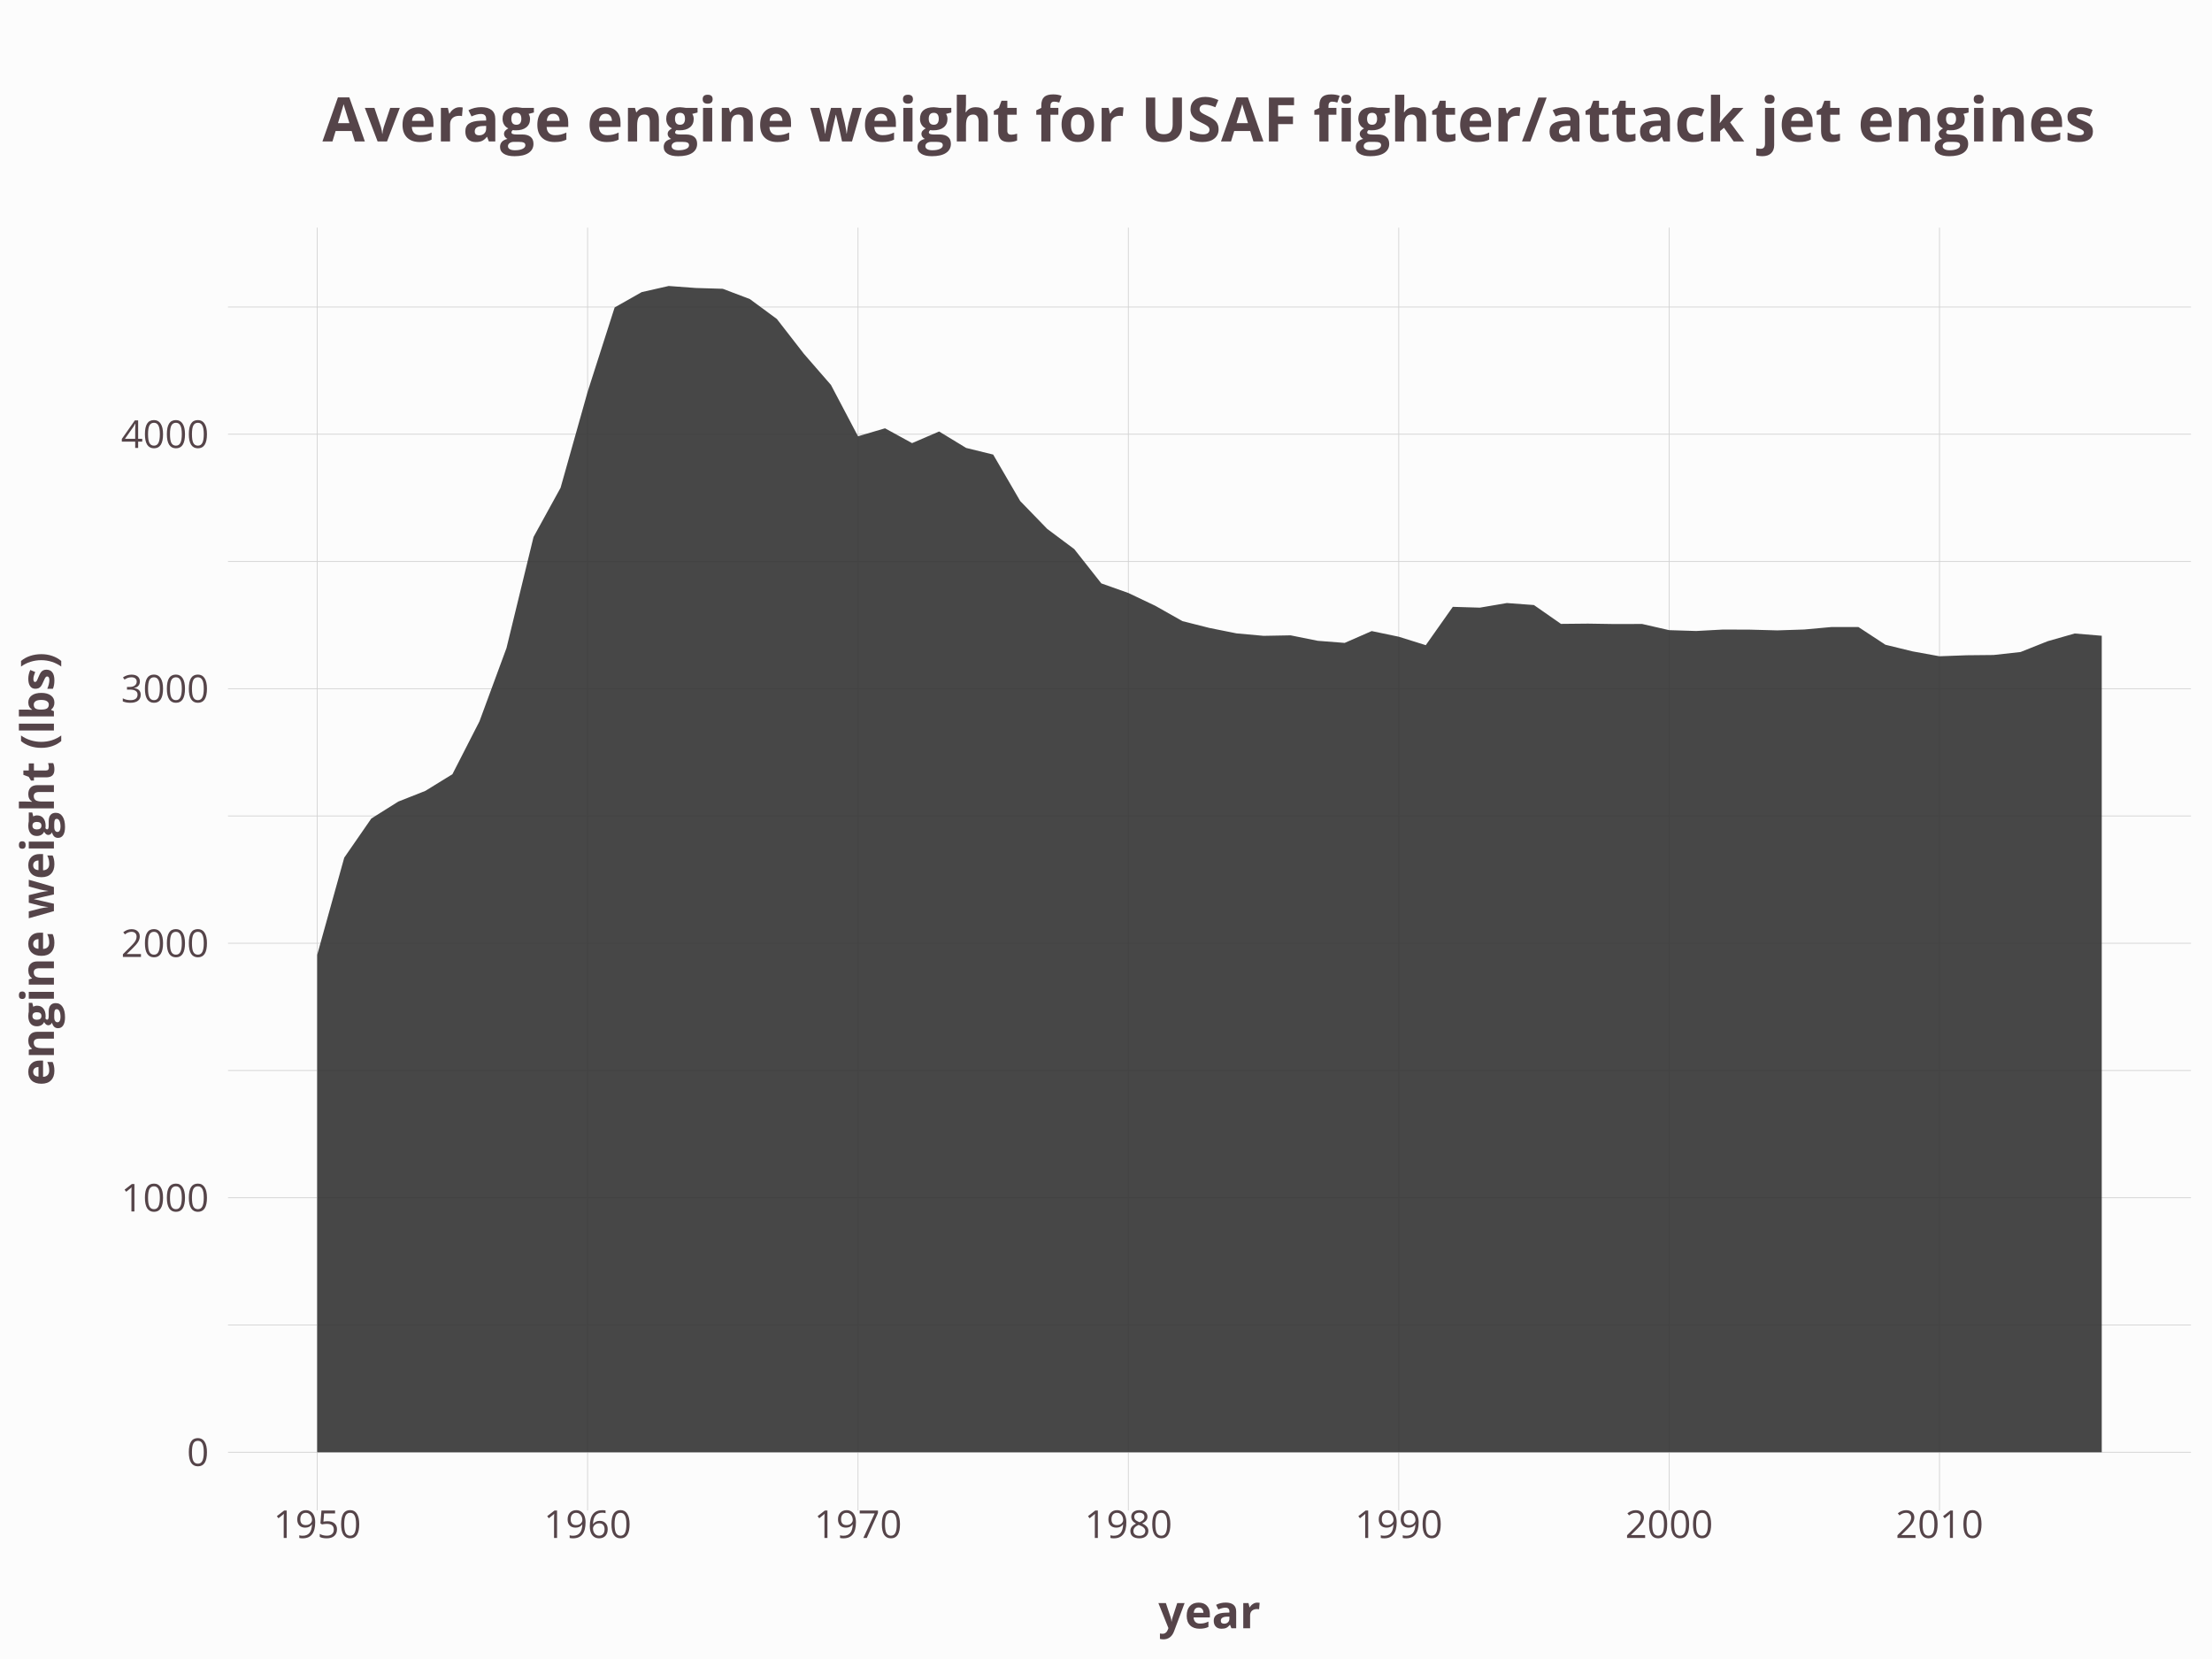
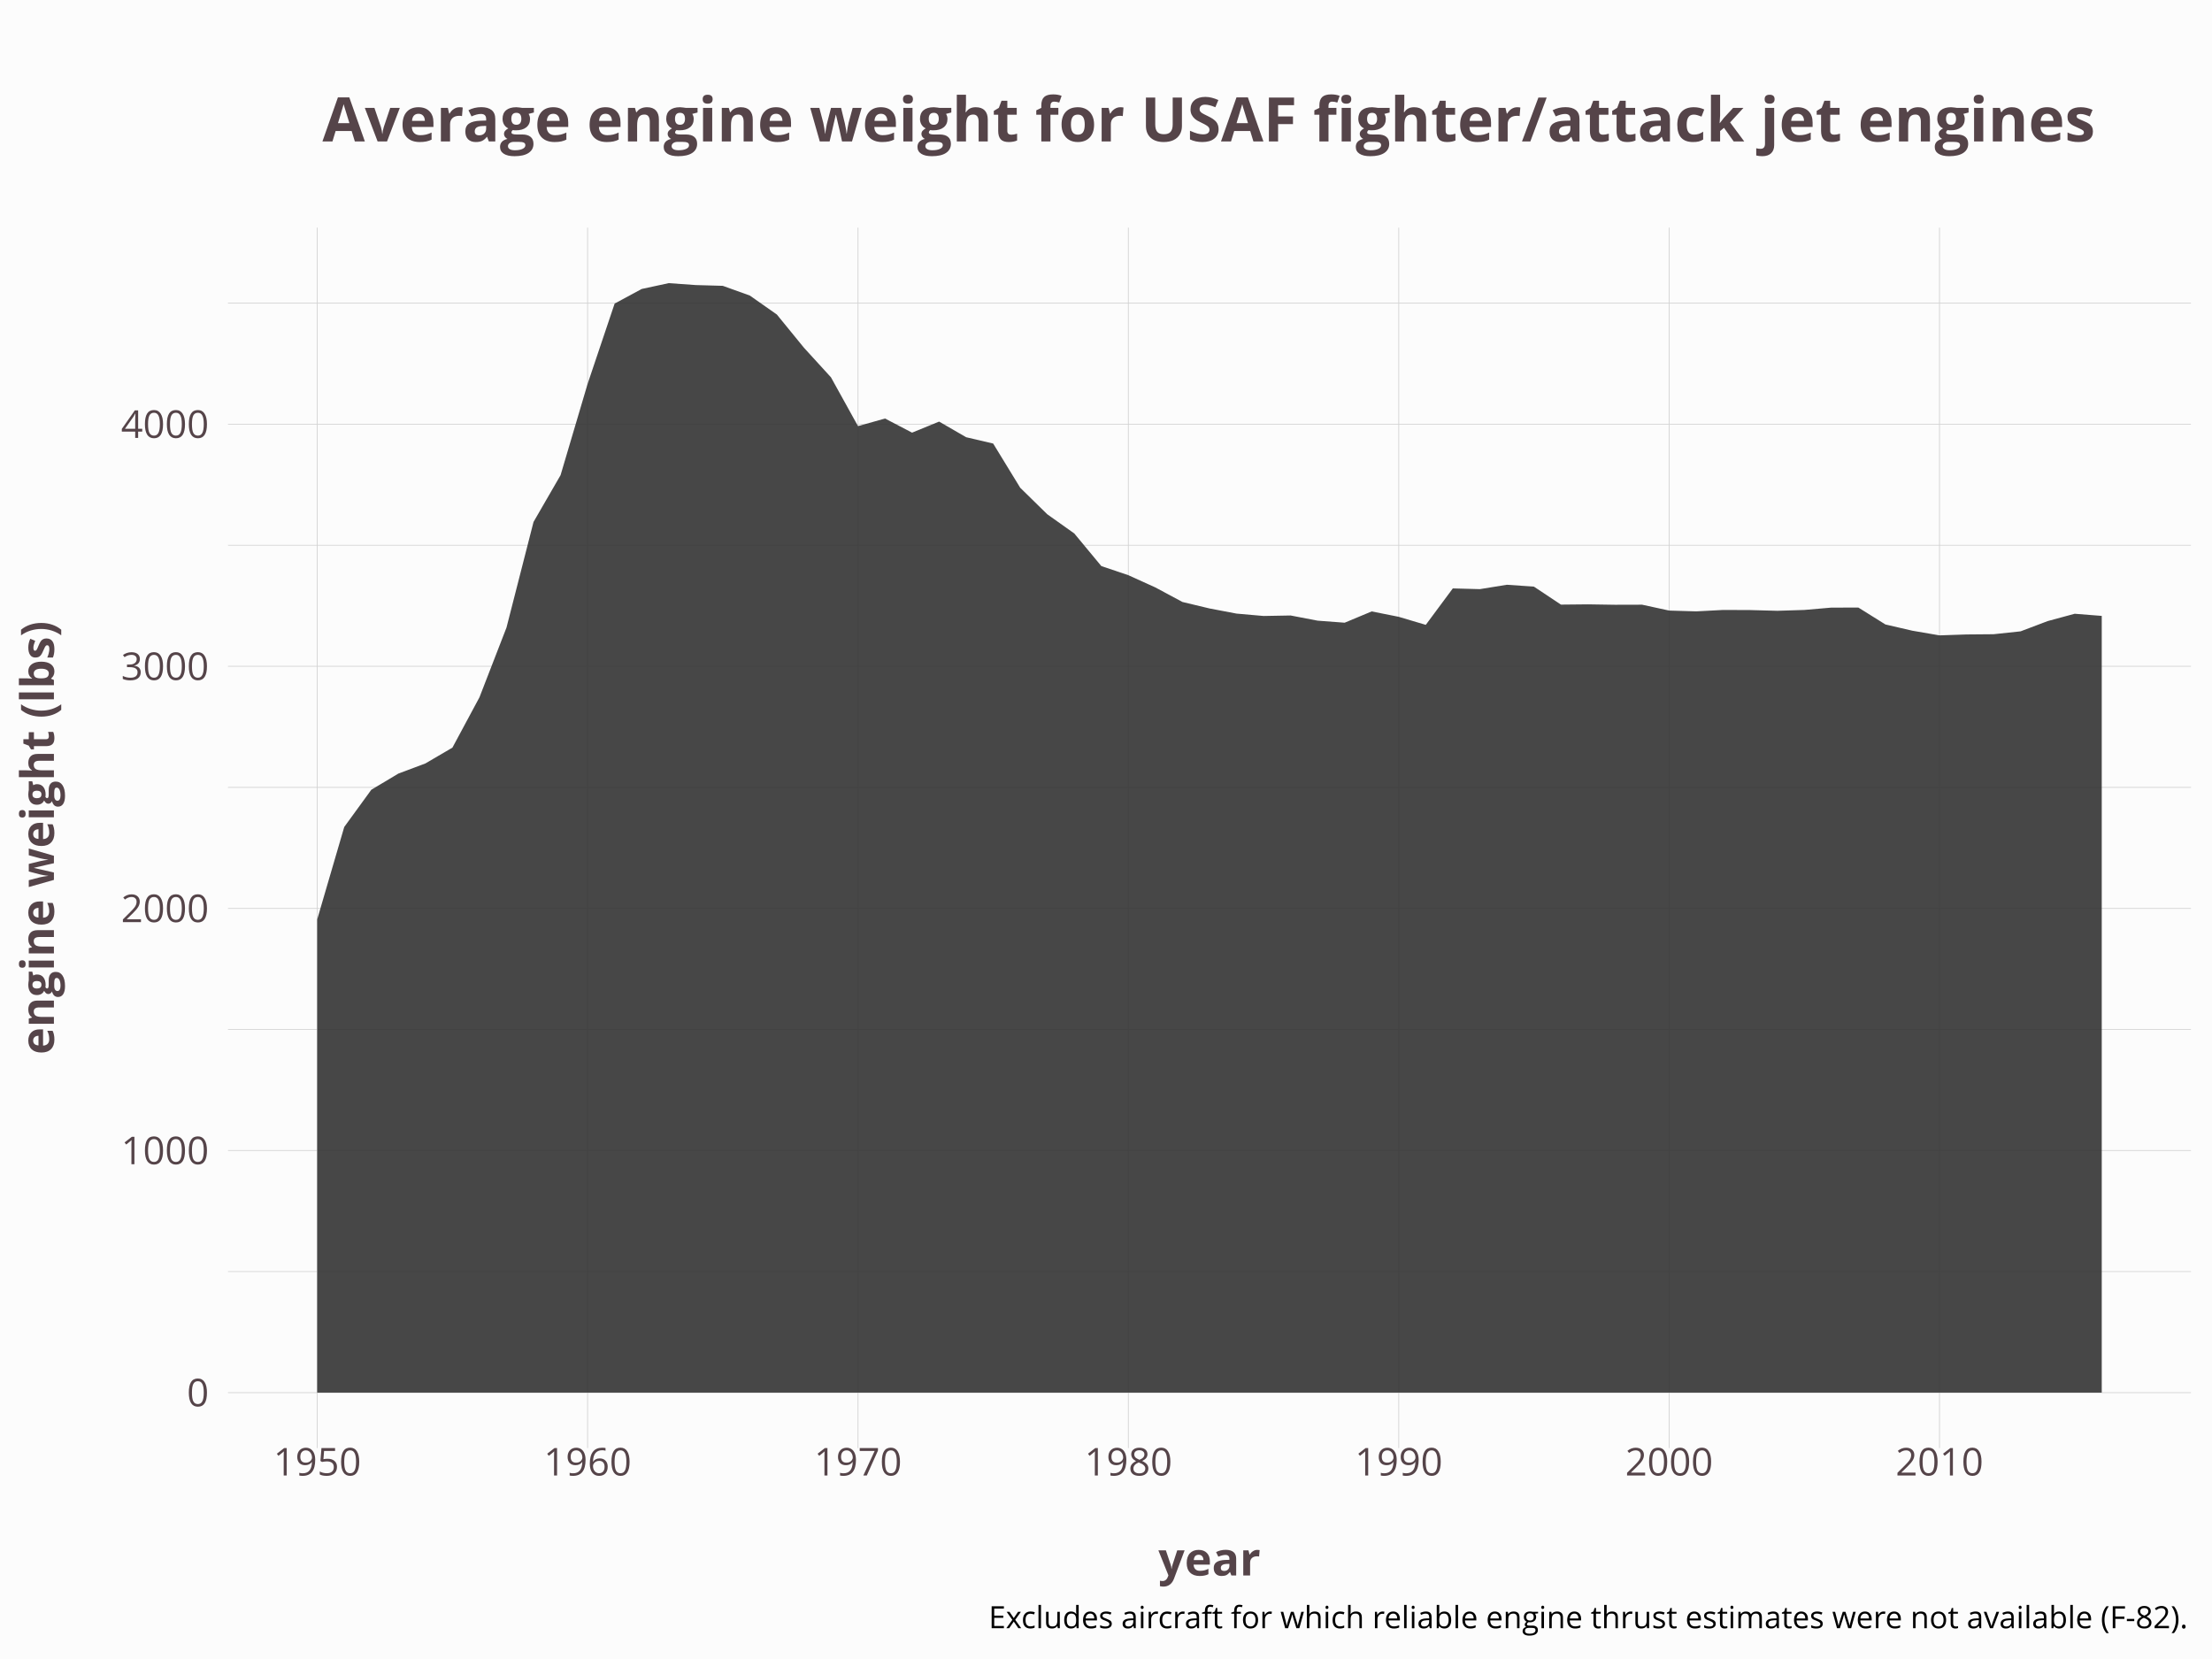
<svg xmlns="http://www.w3.org/2000/svg" viewBox="0 0 576.00 432.00">
  <defs>
    <style type="text/css">
    line, polyline, path, rect, circle {
      fill: none;
      stroke: #000000;
      stroke-linecap: round;
      stroke-linejoin: round;
      stroke-miterlimit: 10.00;
    }
  </style>
  </defs>
  <rect width="100%" height="100%" style="stroke: none; fill: #FFFFFF;" />
  <rect x="0.00" y="0.00" width="576.00" height="432.00" style="stroke-width: 1.07; stroke: #FCFCFC; fill: #FCFCFC;" />
  <defs>
-     <clipPath id="cpNTkuMzY5Nnw1NzAuNTIxfDM5My4zNDJ8NTkuMjgzMQ==">
-       <rect x="59.37" y="59.28" width="511.15" height="334.06" />
+     <clipPath id="cpNTkuMzY5Nnw1NzAuNTIxfDM3Ny4wODJ8NTkuMjgzMQ==">
+       <rect x="59.37" y="59.28" width="511.15" height="317.80" />
    </clipPath>
  </defs>
-   <rect x="59.37" y="59.28" width="511.15" height="334.06" style="stroke-width: 1.07; stroke: #FCFCFC; fill: #FCFCFC;" clip-path="url(#cpNTkuMzY5Nnw1NzAuNTIxfDM5My4zNDJ8NTkuMjgzMQ==)" />
-   <polyline points="59.37,345.02 570.52,345.02 " style="stroke-width: 0.21; stroke: #D3D3D3; stroke-linecap: butt;" clip-path="url(#cpNTkuMzY5Nnw1NzAuNTIxfDM5My4zNDJ8NTkuMjgzMQ==)" />
-   <polyline points="59.37,278.75 570.52,278.75 " style="stroke-width: 0.21; stroke: #D3D3D3; stroke-linecap: butt;" clip-path="url(#cpNTkuMzY5Nnw1NzAuNTIxfDM5My4zNDJ8NTkuMjgzMQ==)" />
-   <polyline points="59.37,212.48 570.52,212.48 " style="stroke-width: 0.21; stroke: #D3D3D3; stroke-linecap: butt;" clip-path="url(#cpNTkuMzY5Nnw1NzAuNTIxfDM5My4zNDJ8NTkuMjgzMQ==)" />
-   <polyline points="59.37,146.21 570.52,146.21 " style="stroke-width: 0.21; stroke: #D3D3D3; stroke-linecap: butt;" clip-path="url(#cpNTkuMzY5Nnw1NzAuNTIxfDM5My4zNDJ8NTkuMjgzMQ==)" />
-   <polyline points="59.37,79.94 570.52,79.94 " style="stroke-width: 0.21; stroke: #D3D3D3; stroke-linecap: butt;" clip-path="url(#cpNTkuMzY5Nnw1NzAuNTIxfDM5My4zNDJ8NTkuMjgzMQ==)" />
-   <polyline points="59.37,378.16 570.52,378.16 " style="stroke-width: 0.21; stroke: #D3D3D3; stroke-linecap: butt;" clip-path="url(#cpNTkuMzY5Nnw1NzAuNTIxfDM5My4zNDJ8NTkuMjgzMQ==)" />
-   <polyline points="59.37,311.89 570.52,311.89 " style="stroke-width: 0.21; stroke: #D3D3D3; stroke-linecap: butt;" clip-path="url(#cpNTkuMzY5Nnw1NzAuNTIxfDM5My4zNDJ8NTkuMjgzMQ==)" />
-   <polyline points="59.37,245.62 570.52,245.62 " style="stroke-width: 0.21; stroke: #D3D3D3; stroke-linecap: butt;" clip-path="url(#cpNTkuMzY5Nnw1NzAuNTIxfDM5My4zNDJ8NTkuMjgzMQ==)" />
-   <polyline points="59.37,179.34 570.52,179.34 " style="stroke-width: 0.21; stroke: #D3D3D3; stroke-linecap: butt;" clip-path="url(#cpNTkuMzY5Nnw1NzAuNTIxfDM5My4zNDJ8NTkuMjgzMQ==)" />
-   <polyline points="59.37,113.07 570.52,113.07 " style="stroke-width: 0.21; stroke: #D3D3D3; stroke-linecap: butt;" clip-path="url(#cpNTkuMzY5Nnw1NzAuNTIxfDM5My4zNDJ8NTkuMjgzMQ==)" />
-   <polyline points="82.60,393.34 82.60,59.28 " style="stroke-width: 0.21; stroke: #D3D3D3; stroke-linecap: butt;" clip-path="url(#cpNTkuMzY5Nnw1NzAuNTIxfDM5My4zNDJ8NTkuMjgzMQ==)" />
-   <polyline points="153.01,393.34 153.01,59.28 " style="stroke-width: 0.21; stroke: #D3D3D3; stroke-linecap: butt;" clip-path="url(#cpNTkuMzY5Nnw1NzAuNTIxfDM5My4zNDJ8NTkuMjgzMQ==)" />
-   <polyline points="223.42,393.34 223.42,59.28 " style="stroke-width: 0.21; stroke: #D3D3D3; stroke-linecap: butt;" clip-path="url(#cpNTkuMzY5Nnw1NzAuNTIxfDM5My4zNDJ8NTkuMjgzMQ==)" />
-   <polyline points="293.82,393.34 293.82,59.28 " style="stroke-width: 0.21; stroke: #D3D3D3; stroke-linecap: butt;" clip-path="url(#cpNTkuMzY5Nnw1NzAuNTIxfDM5My4zNDJ8NTkuMjgzMQ==)" />
-   <polyline points="364.23,393.34 364.23,59.28 " style="stroke-width: 0.21; stroke: #D3D3D3; stroke-linecap: butt;" clip-path="url(#cpNTkuMzY5Nnw1NzAuNTIxfDM5My4zNDJ8NTkuMjgzMQ==)" />
-   <polyline points="434.64,393.34 434.64,59.28 " style="stroke-width: 0.21; stroke: #D3D3D3; stroke-linecap: butt;" clip-path="url(#cpNTkuMzY5Nnw1NzAuNTIxfDM5My4zNDJ8NTkuMjgzMQ==)" />
-   <polyline points="505.04,393.34 505.04,59.28 " style="stroke-width: 0.21; stroke: #D3D3D3; stroke-linecap: butt;" clip-path="url(#cpNTkuMzY5Nnw1NzAuNTIxfDM5My4zNDJ8NTkuMjgzMQ==)" />
-   <polyline points="82.60,248.63 89.64,223.33 96.69,213.14 103.73,208.72 110.77,205.94 117.81,201.60 124.85,187.84 131.89,168.75 138.93,139.83 145.97,127.02 153.01,102.04 160.05,80.06 167.09,76.07 174.13,74.47 181.17,74.99 188.21,75.20 195.25,77.87 202.29,83.06 209.34,92.14 216.38,100.24 223.42,113.60 230.46,111.53 237.50,115.39 244.54,112.36 251.58,116.64 258.62,118.37 265.66,130.47 272.70,137.73 279.74,142.99 286.78,151.91 293.82,154.41 300.86,157.76 307.90,161.74 314.95,163.52 321.99,164.93 329.03,165.57 336.07,165.44 343.11,166.86 350.15,167.41 357.19,164.33 364.23,165.80 371.27,168.00 378.31,158.02 385.35,158.23 392.39,157.03 399.43,157.55 406.47,162.46 413.51,162.39 420.55,162.50 427.60,162.48 434.64,164.09 441.68,164.31 448.72,163.93 455.76,163.96 462.80,164.15 469.84,163.92 476.88,163.28 483.92,163.27 490.96,167.89 498.00,169.61 505.04,170.89 512.08,170.63 519.12,170.56 526.16,169.78 533.21,166.97 540.25,164.96 547.29,165.55 547.29,378.16 540.25,378.16 533.21,378.16 526.16,378.16 519.12,378.16 512.08,378.16 505.04,378.16 498.00,378.16 490.96,378.16 483.92,378.16 476.88,378.16 469.84,378.16 462.80,378.16 455.76,378.16 448.72,378.16 441.68,378.16 434.64,378.16 427.60,378.16 420.55,378.16 413.51,378.16 406.47,378.16 399.43,378.16 392.39,378.16 385.35,378.16 378.31,378.16 371.27,378.16 364.23,378.16 357.19,378.16 350.15,378.16 343.11,378.16 336.07,378.16 329.03,378.16 321.99,378.16 314.95,378.16 307.90,378.16 300.86,378.16 293.82,378.16 286.78,378.16 279.74,378.16 272.70,378.16 265.66,378.16 258.62,378.16 251.58,378.16 244.54,378.16 237.50,378.16 230.46,378.16 223.42,378.16 216.38,378.16 209.34,378.16 202.29,378.16 195.25,378.16 188.21,378.16 181.17,378.16 174.13,378.16 167.09,378.16 160.05,378.16 153.01,378.16 145.97,378.16 138.93,378.16 131.89,378.16 124.85,378.16 117.81,378.16 110.77,378.16 103.73,378.16 96.69,378.16 89.64,378.16 82.60,378.16 " style="stroke-width: 1.07; stroke: none; fill: #333333; fill-opacity: 0.90;" clip-path="url(#cpNTkuMzY5Nnw1NzAuNTIxfDM5My4zNDJ8NTkuMjgzMQ==)" />
+   <rect x="59.37" y="59.28" width="511.15" height="317.80" style="stroke-width: 1.07; stroke: #FCFCFC; fill: #FCFCFC;" clip-path="url(#cpNTkuMzY5Nnw1NzAuNTIxfDM3Ny4wODJ8NTkuMjgzMQ==)" />
+   <polyline points="59.37,331.11 570.52,331.11 " style="stroke-width: 0.21; stroke: #D3D3D3; stroke-linecap: butt;" clip-path="url(#cpNTkuMzY5Nnw1NzAuNTIxfDM3Ny4wODJ8NTkuMjgzMQ==)" />
+   <polyline points="59.37,268.07 570.52,268.07 " style="stroke-width: 0.21; stroke: #D3D3D3; stroke-linecap: butt;" clip-path="url(#cpNTkuMzY5Nnw1NzAuNTIxfDM3Ny4wODJ8NTkuMjgzMQ==)" />
+   <polyline points="59.37,205.02 570.52,205.02 " style="stroke-width: 0.21; stroke: #D3D3D3; stroke-linecap: butt;" clip-path="url(#cpNTkuMzY5Nnw1NzAuNTIxfDM3Ny4wODJ8NTkuMjgzMQ==)" />
+   <polyline points="59.37,141.98 570.52,141.98 " style="stroke-width: 0.21; stroke: #D3D3D3; stroke-linecap: butt;" clip-path="url(#cpNTkuMzY5Nnw1NzAuNTIxfDM3Ny4wODJ8NTkuMjgzMQ==)" />
+   <polyline points="59.37,78.93 570.52,78.93 " style="stroke-width: 0.21; stroke: #D3D3D3; stroke-linecap: butt;" clip-path="url(#cpNTkuMzY5Nnw1NzAuNTIxfDM3Ny4wODJ8NTkuMjgzMQ==)" />
+   <polyline points="59.37,362.64 570.52,362.64 " style="stroke-width: 0.21; stroke: #D3D3D3; stroke-linecap: butt;" clip-path="url(#cpNTkuMzY5Nnw1NzAuNTIxfDM3Ny4wODJ8NTkuMjgzMQ==)" />
+   <polyline points="59.37,299.59 570.52,299.59 " style="stroke-width: 0.21; stroke: #D3D3D3; stroke-linecap: butt;" clip-path="url(#cpNTkuMzY5Nnw1NzAuNTIxfDM3Ny4wODJ8NTkuMjgzMQ==)" />
+   <polyline points="59.37,236.55 570.52,236.55 " style="stroke-width: 0.21; stroke: #D3D3D3; stroke-linecap: butt;" clip-path="url(#cpNTkuMzY5Nnw1NzAuNTIxfDM3Ny4wODJ8NTkuMjgzMQ==)" />
+   <polyline points="59.37,173.50 570.52,173.50 " style="stroke-width: 0.21; stroke: #D3D3D3; stroke-linecap: butt;" clip-path="url(#cpNTkuMzY5Nnw1NzAuNTIxfDM3Ny4wODJ8NTkuMjgzMQ==)" />
+   <polyline points="59.37,110.46 570.52,110.46 " style="stroke-width: 0.21; stroke: #D3D3D3; stroke-linecap: butt;" clip-path="url(#cpNTkuMzY5Nnw1NzAuNTIxfDM3Ny4wODJ8NTkuMjgzMQ==)" />
+   <polyline points="82.60,377.08 82.60,59.28 " style="stroke-width: 0.21; stroke: #D3D3D3; stroke-linecap: butt;" clip-path="url(#cpNTkuMzY5Nnw1NzAuNTIxfDM3Ny4wODJ8NTkuMjgzMQ==)" />
+   <polyline points="153.01,377.08 153.01,59.28 " style="stroke-width: 0.21; stroke: #D3D3D3; stroke-linecap: butt;" clip-path="url(#cpNTkuMzY5Nnw1NzAuNTIxfDM3Ny4wODJ8NTkuMjgzMQ==)" />
+   <polyline points="223.42,377.08 223.42,59.28 " style="stroke-width: 0.21; stroke: #D3D3D3; stroke-linecap: butt;" clip-path="url(#cpNTkuMzY5Nnw1NzAuNTIxfDM3Ny4wODJ8NTkuMjgzMQ==)" />
+   <polyline points="293.82,377.08 293.82,59.28 " style="stroke-width: 0.21; stroke: #D3D3D3; stroke-linecap: butt;" clip-path="url(#cpNTkuMzY5Nnw1NzAuNTIxfDM3Ny4wODJ8NTkuMjgzMQ==)" />
+   <polyline points="364.23,377.08 364.23,59.28 " style="stroke-width: 0.21; stroke: #D3D3D3; stroke-linecap: butt;" clip-path="url(#cpNTkuMzY5Nnw1NzAuNTIxfDM3Ny4wODJ8NTkuMjgzMQ==)" />
+   <polyline points="434.64,377.08 434.64,59.28 " style="stroke-width: 0.21; stroke: #D3D3D3; stroke-linecap: butt;" clip-path="url(#cpNTkuMzY5Nnw1NzAuNTIxfDM3Ny4wODJ8NTkuMjgzMQ==)" />
+   <polyline points="505.04,377.08 505.04,59.28 " style="stroke-width: 0.21; stroke: #D3D3D3; stroke-linecap: butt;" clip-path="url(#cpNTkuMzY5Nnw1NzAuNTIxfDM3Ny4wODJ8NTkuMjgzMQ==)" />
+   <polyline points="82.60,239.41 89.64,215.34 96.69,205.65 103.73,201.44 110.77,198.80 117.81,194.68 124.85,181.58 131.89,163.42 138.93,135.91 145.97,123.73 153.01,99.96 160.05,79.05 167.09,75.25 174.13,73.73 181.17,74.23 188.21,74.43 195.25,76.96 202.29,81.90 209.34,90.54 216.38,98.25 223.42,110.96 230.46,108.98 237.50,112.66 244.54,109.78 251.58,113.85 258.62,115.50 265.66,127.01 272.70,133.91 279.74,138.91 286.78,147.40 293.82,149.78 300.86,152.97 307.90,156.75 314.95,158.44 321.99,159.78 329.03,160.40 336.07,160.27 343.11,161.62 350.15,162.15 357.19,159.21 364.23,160.62 371.27,162.71 378.31,153.22 385.35,153.41 392.39,152.27 399.43,152.76 406.47,157.44 413.51,157.37 420.55,157.48 427.60,157.46 434.64,158.99 441.68,159.20 448.72,158.83 455.76,158.86 462.80,159.05 469.84,158.83 476.88,158.22 483.92,158.21 490.96,162.61 498.00,164.24 505.04,165.45 512.08,165.21 519.12,165.15 526.16,164.40 533.21,161.73 540.25,159.82 547.29,160.38 547.29,362.64 540.25,362.64 533.21,362.64 526.16,362.64 519.12,362.64 512.08,362.64 505.04,362.64 498.00,362.64 490.96,362.64 483.92,362.64 476.88,362.64 469.84,362.64 462.80,362.64 455.76,362.64 448.72,362.64 441.68,362.64 434.64,362.64 427.60,362.64 420.55,362.64 413.51,362.64 406.47,362.64 399.43,362.64 392.39,362.64 385.35,362.64 378.31,362.64 371.27,362.64 364.23,362.64 357.19,362.64 350.15,362.64 343.11,362.64 336.07,362.64 329.03,362.64 321.99,362.64 314.95,362.64 307.90,362.64 300.86,362.64 293.82,362.64 286.78,362.64 279.74,362.64 272.70,362.64 265.66,362.64 258.62,362.64 251.58,362.64 244.54,362.64 237.50,362.64 230.46,362.64 223.42,362.64 216.38,362.64 209.34,362.64 202.29,362.64 195.25,362.64 188.21,362.64 181.17,362.64 174.13,362.64 167.09,362.64 160.05,362.64 153.01,362.64 145.97,362.64 138.93,362.64 131.89,362.64 124.85,362.64 117.81,362.64 110.77,362.64 103.73,362.64 96.69,362.64 89.64,362.64 82.60,362.64 " style="stroke-width: 1.07; stroke: none; fill: #333333; fill-opacity: 0.90;" clip-path="url(#cpNTkuMzY5Nnw1NzAuNTIxfDM3Ny4wODJ8NTkuMjgzMQ==)" />
  <defs>
    <clipPath id="cpMHw1NzZ8NDMyfDA=">
      <rect x="0.00" y="0.00" width="576.00" height="432.00" />
    </clipPath>
  </defs>
  <g clip-path="url(#cpMHw1NzZ8NDMyfDA=)">
-     <text x="48.67" y="381.73" style="font-size: 10.00px; fill: #554449; font-family: Open Sans;" textLength="5.72px" lengthAdjust="spacingAndGlyphs">0</text>
+     <text x="48.67" y="366.21" style="font-size: 10.00px; fill: #554449; font-family: Open Sans;" textLength="5.72px" lengthAdjust="spacingAndGlyphs">0</text>
  </g>
  <g clip-path="url(#cpMHw1NzZ8NDMyfDA=)">
-     <text x="31.52" y="315.46" style="font-size: 10.00px; fill: #554449; font-family: Open Sans;" textLength="22.87px" lengthAdjust="spacingAndGlyphs">1000</text>
+     <text x="31.52" y="303.16" style="font-size: 10.00px; fill: #554449; font-family: Open Sans;" textLength="22.87px" lengthAdjust="spacingAndGlyphs">1000</text>
  </g>
  <g clip-path="url(#cpMHw1NzZ8NDMyfDA=)">
-     <text x="31.52" y="249.19" style="font-size: 10.00px; fill: #554449; font-family: Open Sans;" textLength="22.87px" lengthAdjust="spacingAndGlyphs">2000</text>
+     <text x="31.52" y="240.12" style="font-size: 10.00px; fill: #554449; font-family: Open Sans;" textLength="22.87px" lengthAdjust="spacingAndGlyphs">2000</text>
  </g>
  <g clip-path="url(#cpMHw1NzZ8NDMyfDA=)">
-     <text x="31.52" y="182.91" style="font-size: 10.00px; fill: #554449; font-family: Open Sans;" textLength="22.87px" lengthAdjust="spacingAndGlyphs">3000</text>
+     <text x="31.52" y="177.07" style="font-size: 10.00px; fill: #554449; font-family: Open Sans;" textLength="22.87px" lengthAdjust="spacingAndGlyphs">3000</text>
  </g>
  <g clip-path="url(#cpMHw1NzZ8NDMyfDA=)">
-     <text x="31.52" y="116.64" style="font-size: 10.00px; fill: #554449; font-family: Open Sans;" textLength="22.87px" lengthAdjust="spacingAndGlyphs">4000</text>
+     <text x="31.52" y="114.03" style="font-size: 10.00px; fill: #554449; font-family: Open Sans;" textLength="22.87px" lengthAdjust="spacingAndGlyphs">4000</text>
  </g>
-   <polyline points="59.37,378.16 59.37,378.16 " style="stroke-width: 1.07; stroke: #333333; stroke-linecap: butt;" clip-path="url(#cpMHw1NzZ8NDMyfDA=)" />
-   <polyline points="59.37,311.89 59.37,311.89 " style="stroke-width: 1.07; stroke: #333333; stroke-linecap: butt;" clip-path="url(#cpMHw1NzZ8NDMyfDA=)" />
-   <polyline points="59.37,245.62 59.37,245.62 " style="stroke-width: 1.07; stroke: #333333; stroke-linecap: butt;" clip-path="url(#cpMHw1NzZ8NDMyfDA=)" />
-   <polyline points="59.37,179.34 59.37,179.34 " style="stroke-width: 1.07; stroke: #333333; stroke-linecap: butt;" clip-path="url(#cpMHw1NzZ8NDMyfDA=)" />
-   <polyline points="59.37,113.07 59.37,113.07 " style="stroke-width: 1.07; stroke: #333333; stroke-linecap: butt;" clip-path="url(#cpMHw1NzZ8NDMyfDA=)" />
-   <polyline points="82.60,393.34 82.60,393.34 " style="stroke-width: 1.07; stroke: #333333; stroke-linecap: butt;" clip-path="url(#cpMHw1NzZ8NDMyfDA=)" />
-   <polyline points="153.01,393.34 153.01,393.34 " style="stroke-width: 1.07; stroke: #333333; stroke-linecap: butt;" clip-path="url(#cpMHw1NzZ8NDMyfDA=)" />
-   <polyline points="223.42,393.34 223.42,393.34 " style="stroke-width: 1.07; stroke: #333333; stroke-linecap: butt;" clip-path="url(#cpMHw1NzZ8NDMyfDA=)" />
-   <polyline points="293.82,393.34 293.82,393.34 " style="stroke-width: 1.07; stroke: #333333; stroke-linecap: butt;" clip-path="url(#cpMHw1NzZ8NDMyfDA=)" />
-   <polyline points="364.23,393.34 364.23,393.34 " style="stroke-width: 1.07; stroke: #333333; stroke-linecap: butt;" clip-path="url(#cpMHw1NzZ8NDMyfDA=)" />
-   <polyline points="434.64,393.34 434.64,393.34 " style="stroke-width: 1.07; stroke: #333333; stroke-linecap: butt;" clip-path="url(#cpMHw1NzZ8NDMyfDA=)" />
-   <polyline points="505.04,393.34 505.04,393.34 " style="stroke-width: 1.07; stroke: #333333; stroke-linecap: butt;" clip-path="url(#cpMHw1NzZ8NDMyfDA=)" />
+   <polyline points="59.37,362.64 59.37,362.64 " style="stroke-width: 1.07; stroke: #333333; stroke-linecap: butt;" clip-path="url(#cpMHw1NzZ8NDMyfDA=)" />
+   <polyline points="59.37,299.59 59.37,299.59 " style="stroke-width: 1.07; stroke: #333333; stroke-linecap: butt;" clip-path="url(#cpMHw1NzZ8NDMyfDA=)" />
+   <polyline points="59.37,236.55 59.37,236.55 " style="stroke-width: 1.07; stroke: #333333; stroke-linecap: butt;" clip-path="url(#cpMHw1NzZ8NDMyfDA=)" />
+   <polyline points="59.37,173.50 59.37,173.50 " style="stroke-width: 1.07; stroke: #333333; stroke-linecap: butt;" clip-path="url(#cpMHw1NzZ8NDMyfDA=)" />
+   <polyline points="59.37,110.46 59.37,110.46 " style="stroke-width: 1.07; stroke: #333333; stroke-linecap: butt;" clip-path="url(#cpMHw1NzZ8NDMyfDA=)" />
+   <polyline points="82.60,377.08 82.60,377.08 " style="stroke-width: 1.07; stroke: #333333; stroke-linecap: butt;" clip-path="url(#cpMHw1NzZ8NDMyfDA=)" />
+   <polyline points="153.01,377.08 153.01,377.08 " style="stroke-width: 1.07; stroke: #333333; stroke-linecap: butt;" clip-path="url(#cpMHw1NzZ8NDMyfDA=)" />
+   <polyline points="223.42,377.08 223.42,377.08 " style="stroke-width: 1.07; stroke: #333333; stroke-linecap: butt;" clip-path="url(#cpMHw1NzZ8NDMyfDA=)" />
+   <polyline points="293.82,377.08 293.82,377.08 " style="stroke-width: 1.07; stroke: #333333; stroke-linecap: butt;" clip-path="url(#cpMHw1NzZ8NDMyfDA=)" />
+   <polyline points="364.23,377.08 364.23,377.08 " style="stroke-width: 1.07; stroke: #333333; stroke-linecap: butt;" clip-path="url(#cpMHw1NzZ8NDMyfDA=)" />
+   <polyline points="434.64,377.08 434.64,377.08 " style="stroke-width: 1.07; stroke: #333333; stroke-linecap: butt;" clip-path="url(#cpMHw1NzZ8NDMyfDA=)" />
+   <polyline points="505.04,377.08 505.04,377.08 " style="stroke-width: 1.07; stroke: #333333; stroke-linecap: butt;" clip-path="url(#cpMHw1NzZ8NDMyfDA=)" />
  <g clip-path="url(#cpMHw1NzZ8NDMyfDA=)">
-     <text x="71.17" y="400.48" style="font-size: 10.00px; fill: #554449; font-family: Open Sans;" textLength="22.87px" lengthAdjust="spacingAndGlyphs">1950</text>
+     <text x="71.17" y="384.22" style="font-size: 10.00px; fill: #554449; font-family: Open Sans;" textLength="22.87px" lengthAdjust="spacingAndGlyphs">1950</text>
  </g>
  <g clip-path="url(#cpMHw1NzZ8NDMyfDA=)">
-     <text x="141.57" y="400.48" style="font-size: 10.00px; fill: #554449; font-family: Open Sans;" textLength="22.87px" lengthAdjust="spacingAndGlyphs">1960</text>
+     <text x="141.57" y="384.22" style="font-size: 10.00px; fill: #554449; font-family: Open Sans;" textLength="22.87px" lengthAdjust="spacingAndGlyphs">1960</text>
  </g>
  <g clip-path="url(#cpMHw1NzZ8NDMyfDA=)">
-     <text x="211.98" y="400.48" style="font-size: 10.00px; fill: #554449; font-family: Open Sans;" textLength="22.87px" lengthAdjust="spacingAndGlyphs">1970</text>
+     <text x="211.98" y="384.22" style="font-size: 10.00px; fill: #554449; font-family: Open Sans;" textLength="22.87px" lengthAdjust="spacingAndGlyphs">1970</text>
  </g>
  <g clip-path="url(#cpMHw1NzZ8NDMyfDA=)">
-     <text x="282.39" y="400.48" style="font-size: 10.00px; fill: #554449; font-family: Open Sans;" textLength="22.87px" lengthAdjust="spacingAndGlyphs">1980</text>
+     <text x="282.39" y="384.22" style="font-size: 10.00px; fill: #554449; font-family: Open Sans;" textLength="22.87px" lengthAdjust="spacingAndGlyphs">1980</text>
  </g>
  <g clip-path="url(#cpMHw1NzZ8NDMyfDA=)">
-     <text x="352.79" y="400.48" style="font-size: 10.00px; fill: #554449; font-family: Open Sans;" textLength="22.87px" lengthAdjust="spacingAndGlyphs">1990</text>
+     <text x="352.79" y="384.22" style="font-size: 10.00px; fill: #554449; font-family: Open Sans;" textLength="22.87px" lengthAdjust="spacingAndGlyphs">1990</text>
  </g>
  <g clip-path="url(#cpMHw1NzZ8NDMyfDA=)">
-     <text x="423.20" y="400.48" style="font-size: 10.00px; fill: #554449; font-family: Open Sans;" textLength="22.87px" lengthAdjust="spacingAndGlyphs">2000</text>
+     <text x="423.20" y="384.22" style="font-size: 10.00px; fill: #554449; font-family: Open Sans;" textLength="22.87px" lengthAdjust="spacingAndGlyphs">2000</text>
  </g>
  <g clip-path="url(#cpMHw1NzZ8NDMyfDA=)">
-     <text x="493.61" y="400.48" style="font-size: 10.00px; fill: #554449; font-family: Open Sans;" textLength="22.87px" lengthAdjust="spacingAndGlyphs">2010</text>
+     <text x="493.61" y="384.22" style="font-size: 10.00px; fill: #554449; font-family: Open Sans;" textLength="22.87px" lengthAdjust="spacingAndGlyphs">2010</text>
  </g>
  <g clip-path="url(#cpMHw1NzZ8NDMyfDA=)">
-     <text x="301.64" y="423.99" style="font-size: 12.00px; font-weight: bold; fill: #554449; font-family: Open Sans;" textLength="26.61px" lengthAdjust="spacingAndGlyphs">year</text>
+     <text x="301.64" y="410.26" style="font-size: 12.00px; font-weight: bold; fill: #554449; font-family: Open Sans;" textLength="26.61px" lengthAdjust="spacingAndGlyphs">year</text>
  </g>
  <g clip-path="url(#cpMHw1NzZ8NDMyfDA=)">
-     <text transform="translate(14.04,282.75) rotate(-90)" style="font-size: 12.00px; font-weight: bold; fill: #554449; font-family: Open Sans;" textLength="112.88px" lengthAdjust="spacingAndGlyphs">engine weight (lbs)</text>
+     <text transform="translate(14.04,274.62) rotate(-90)" style="font-size: 12.00px; font-weight: bold; fill: #554449; font-family: Open Sans;" textLength="112.88px" lengthAdjust="spacingAndGlyphs">engine weight (lbs)</text>
  </g>
  <g clip-path="url(#cpMHw1NzZ8NDMyfDA=)">
    <text x="83.96" y="36.83" style="font-size: 16.00px; font-weight: bold; fill: #554449; font-family: Open Sans;" textLength="461.96px" lengthAdjust="spacingAndGlyphs">Average engine weight for USAF fighter/attack jet engines</text>
  </g>
+   <g clip-path="url(#cpMHw1NzZ8NDMyfDA=)">
+     <text x="257.44" y="423.99" style="font-size: 8.00px; font-family: Open Sans;" textLength="313.08px" lengthAdjust="spacingAndGlyphs">Excludes aircraft for which reliable engine thrust estimates were not available (F-82).</text>
+   </g>
</svg>
